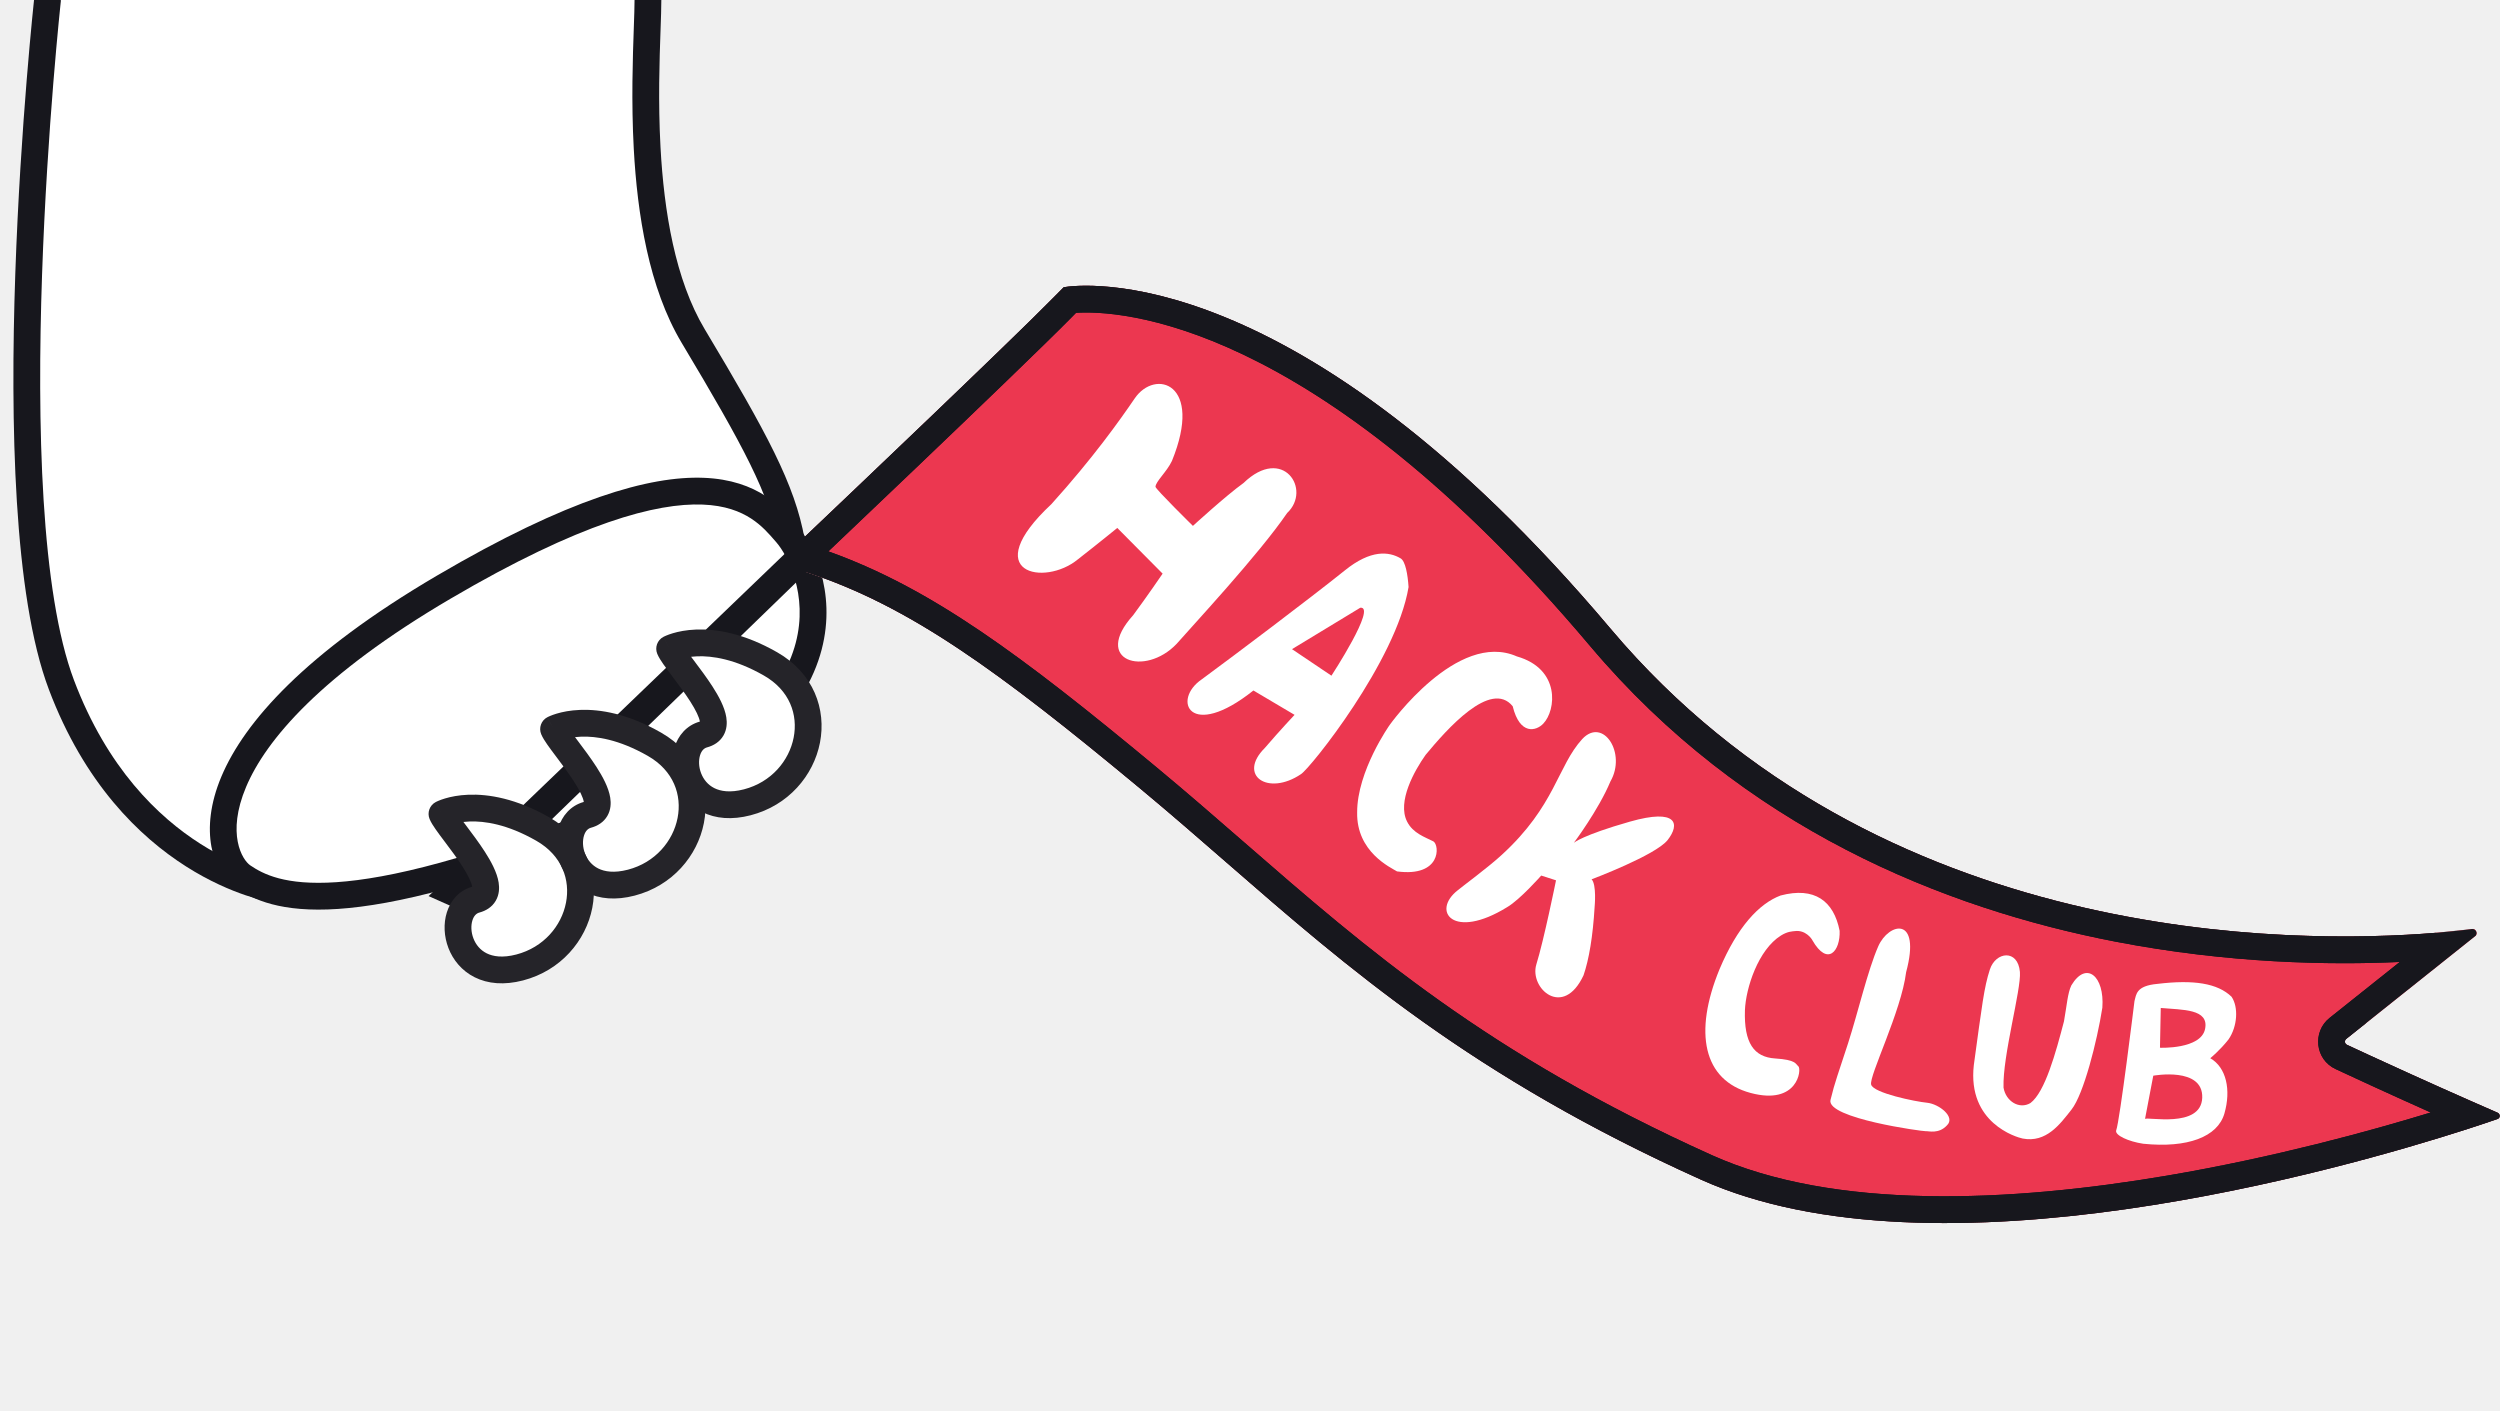
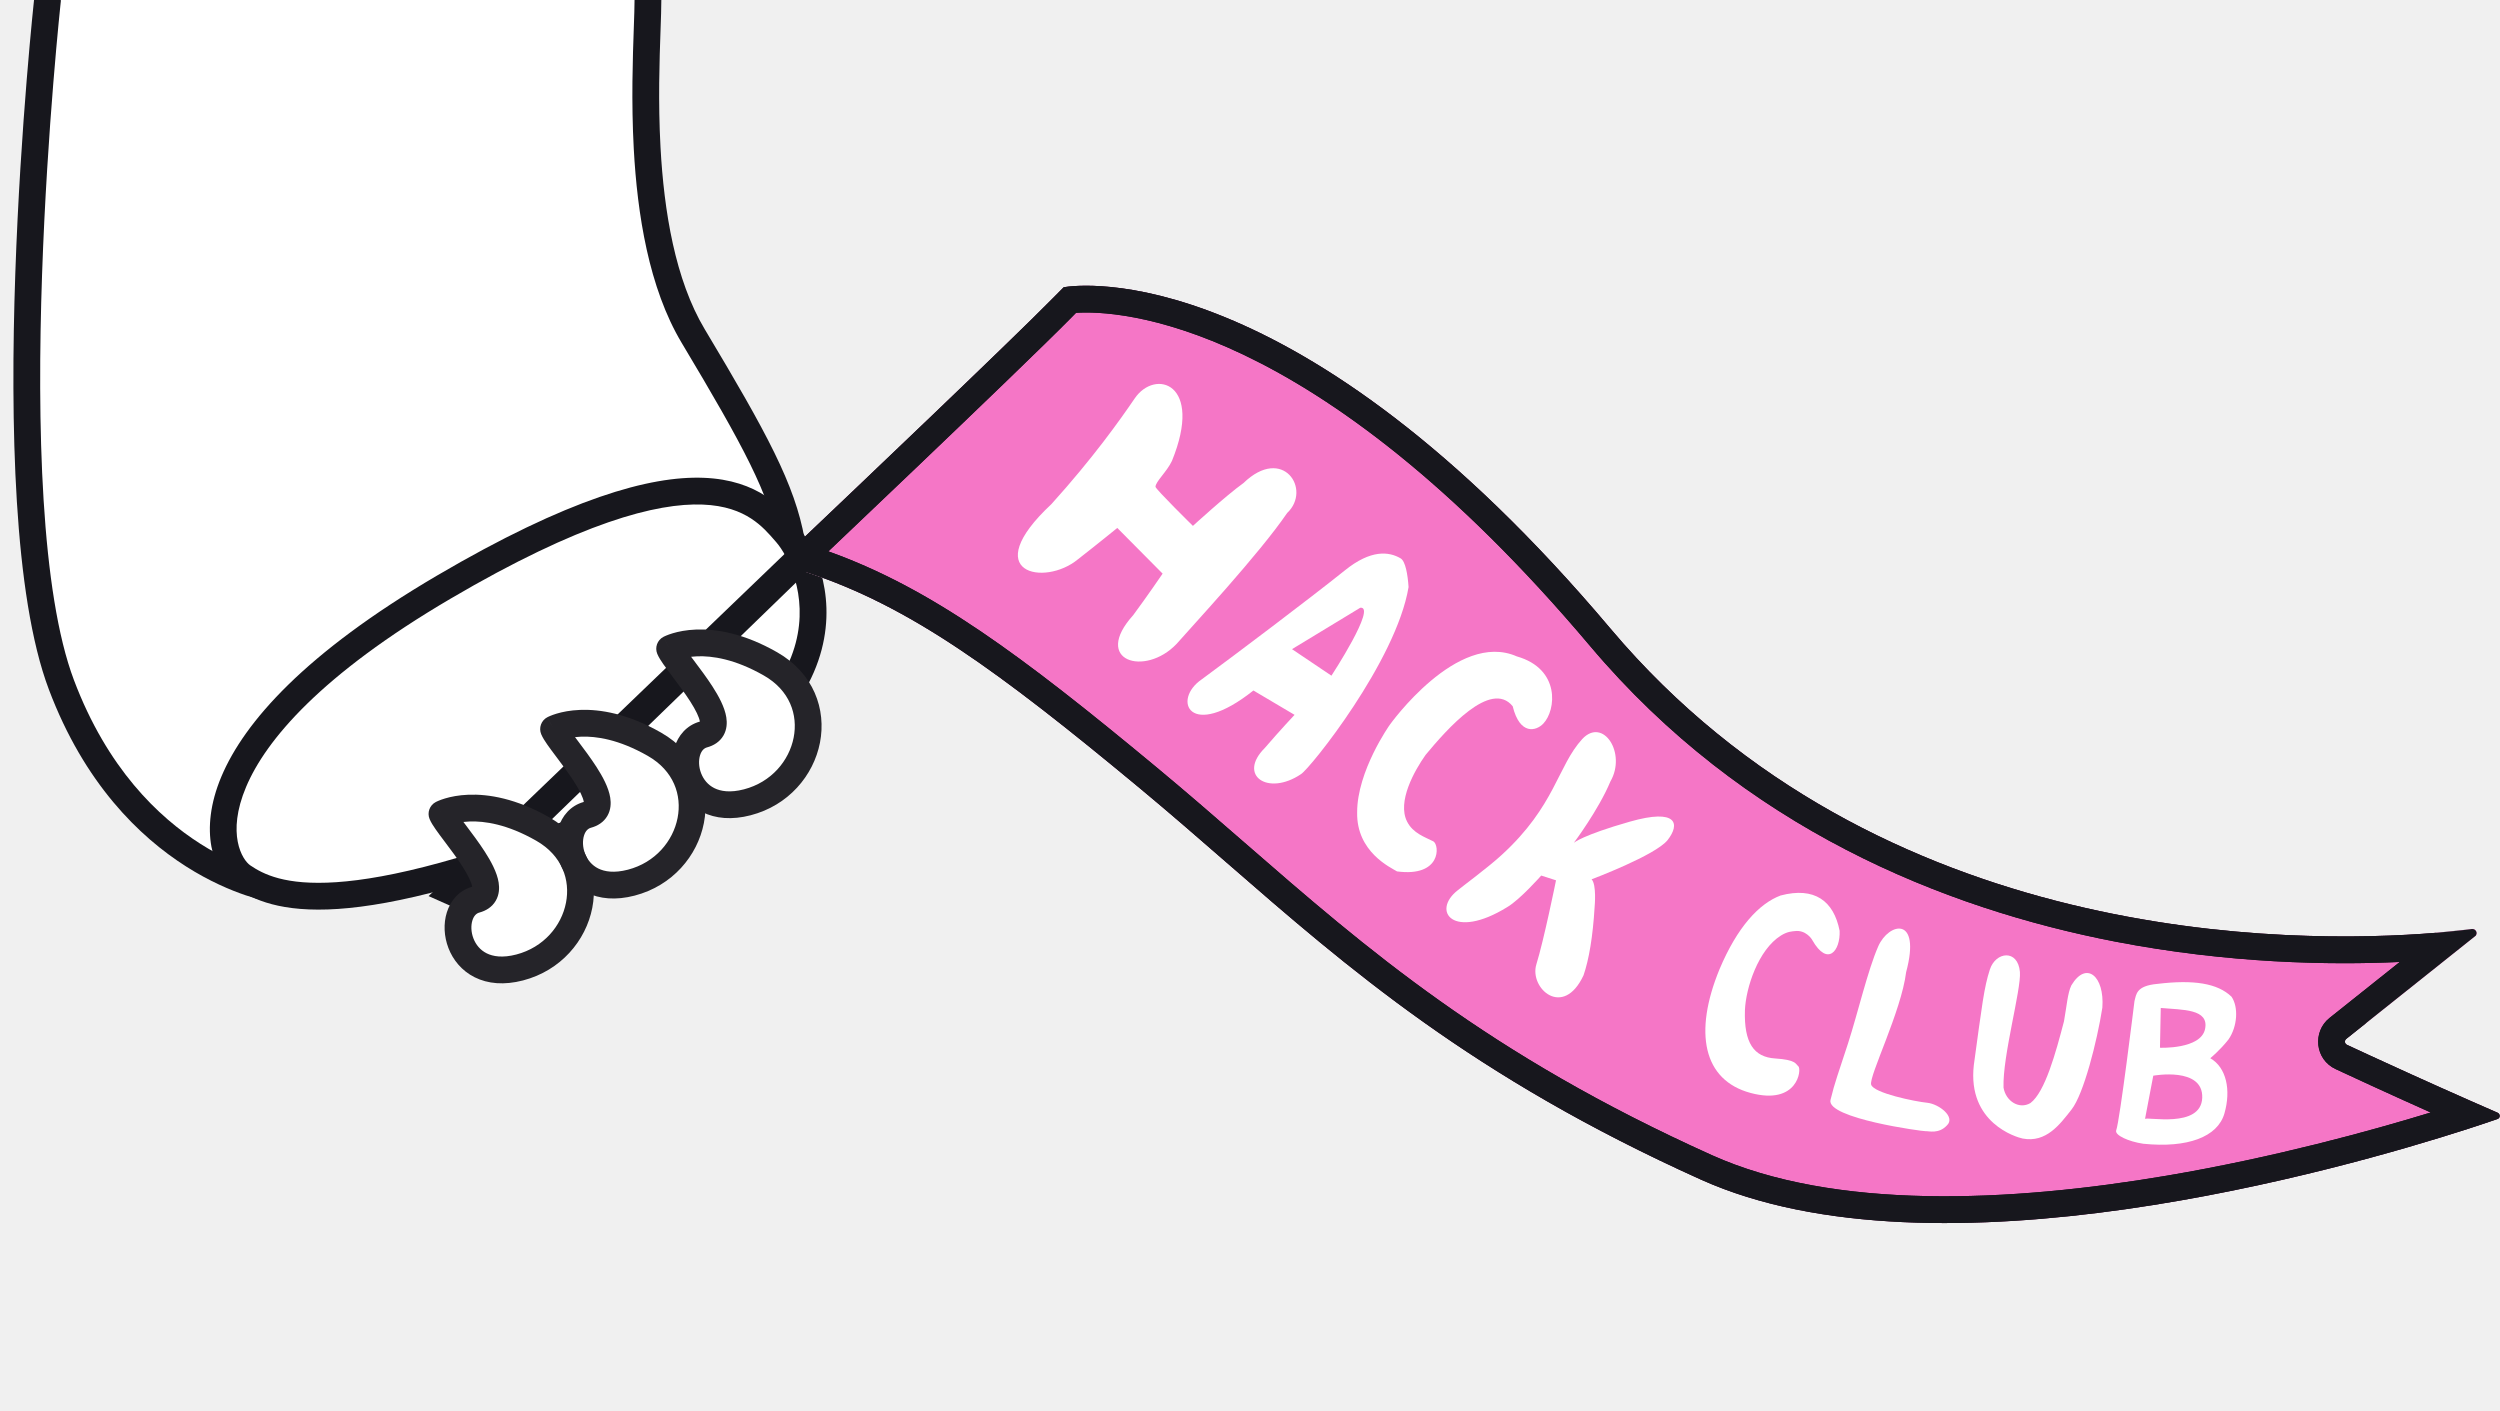
<svg xmlns="http://www.w3.org/2000/svg" width="280" height="158" viewBox="0 0 280 158" fill="none">
  <g clip-path="url(#clip0_31_2)">
    <path fill-rule="evenodd" clip-rule="evenodd" d="M5.456 0C5.456 0 5.152 2.704 4.758 7.143C3.355 22.954 0.807 60.77 6.784 76.699C14.437 97.099 26.663 97.999 26.663 97.999C26.663 97.999 87.297 56.999 86.999 58.299C86.701 59.599 86.005 53.299 79.047 41.6C72.089 29.9 72.031 5.7 72.031 0" fill="white" />
    <path fill-rule="evenodd" clip-rule="evenodd" d="M5.483 -1.491C6.306 -1.401 6.901 -0.661 6.811 0.163L5.32 -0L3.829 -0.163C3.919 -0.986 4.659 -1.581 5.483 -1.491ZM30.391 97.98C30.356 97.972 30.319 97.963 30.281 97.954C29.869 97.857 29.257 97.694 28.492 97.435C26.962 96.918 24.825 96.022 22.453 94.513C17.724 91.507 12.008 86.04 8.282 76.169C6.44 71.288 5.389 64.131 4.884 56.016C4.381 47.935 4.426 39.038 4.711 30.751C4.997 22.469 5.522 14.818 5.976 9.237C6.203 6.447 6.412 4.176 6.564 2.603C6.64 1.817 6.702 1.206 6.745 0.791C6.766 0.584 6.783 0.426 6.794 0.32L6.807 0.201L6.811 0.163C6.811 0.162 6.811 0.163 5.32 -0C3.829 -0.163 3.829 -0.163 3.829 -0.163L3.824 -0.12L3.811 0.004C3.8 0.112 3.783 0.273 3.761 0.483C3.718 0.903 3.655 1.521 3.578 2.314C3.425 3.9 3.214 6.187 2.986 8.994C2.529 14.606 2 22.306 1.713 30.648C1.426 38.986 1.379 47.989 1.89 56.202C2.399 64.38 3.468 71.91 5.476 77.229C9.45 87.758 15.615 93.721 20.843 97.045C23.449 98.702 25.809 99.696 27.532 100.278C28.393 100.569 29.096 100.757 29.592 100.874C29.84 100.933 30.037 100.973 30.176 101C30.246 101.013 30.301 101.023 30.341 101.03L30.389 101.038L30.405 101.041L30.413 101.042C30.414 101.042 30.415 101.042 30.642 99.56L30.415 101.042C30.745 101.093 31.084 101.032 31.376 100.868L30.642 99.56C31.376 100.868 31.375 100.868 31.376 100.868L31.379 100.866L31.547 100.772C31.659 100.709 31.825 100.615 32.042 100.493C32.475 100.248 33.111 99.888 33.918 99.429C35.533 98.511 37.839 97.192 40.602 95.592C46.128 92.393 53.488 88.064 60.819 83.552C68.142 79.044 75.465 74.335 80.901 70.379C83.613 68.405 85.9 66.587 87.49 65.053C88.281 64.291 88.948 63.552 89.41 62.862C89.821 62.246 90.294 61.345 90.119 60.37C89.021 54.242 85.89 48.506 78.925 36.866C75.621 31.343 74.366 23.666 73.977 16.487C73.699 11.368 73.863 6.726 73.981 3.382C74.029 2.021 74.069 0.875 74.069 -0C74.069 -0.829 73.398 -1.5 72.569 -1.5C71.741 -1.5 71.069 -0.829 71.069 -0C71.069 0.736 71.033 1.779 70.988 3.056C70.87 6.413 70.696 11.386 70.981 16.649C71.376 23.939 72.656 32.23 76.351 38.407C83.336 50.082 86.143 55.339 87.144 60.781C87.123 60.838 87.066 60.97 86.915 61.195C86.626 61.628 86.132 62.196 85.407 62.894C83.968 64.283 81.813 66.005 79.136 67.953C73.795 71.84 66.552 76.499 59.246 80.997C51.946 85.49 44.611 89.804 39.099 92.996C36.343 94.592 34.045 95.906 32.435 96.821C31.63 97.279 30.998 97.637 30.567 97.88C30.504 97.916 30.445 97.949 30.391 97.98Z" fill="#17171D" />
    <path fill-rule="evenodd" clip-rule="evenodd" d="M88.092 59.766C85.084 56.292 78.992 48.566 49.692 65.766C20.393 82.966 23.793 95.865 27.193 98.165C30.593 100.466 38.292 103.766 68.292 91.565C98.292 79.366 91.1 63.24 88.092 59.766Z" fill="white" />
    <path fill-rule="evenodd" clip-rule="evenodd" d="M89.094 58.632C89.139 58.684 89.183 58.735 89.226 58.784C90.975 60.804 93.751 66.199 92.02 72.775C90.275 79.41 84.076 86.766 68.857 92.955C53.796 99.08 44.2 101.372 37.869 101.8C31.445 102.234 28.337 100.751 26.352 99.408C23.854 97.717 22.242 93.033 24.798 86.97C27.367 80.877 34.161 73.144 48.933 64.472C63.65 55.833 72.807 53.281 78.809 53.514C81.853 53.632 84.076 54.466 85.761 55.561C87.321 56.576 88.365 57.786 89.094 58.632ZM78.693 56.512C73.573 56.313 65.034 58.499 50.452 67.059C35.924 75.588 29.768 82.904 27.562 88.136C25.344 93.398 27.132 96.313 28.033 96.923L28.033 96.923C29.448 97.88 31.89 99.197 37.666 98.806C43.535 98.41 52.788 96.251 67.727 90.176L68.292 91.565L67.727 90.176C82.508 84.165 87.713 77.358 89.119 72.012C90.541 66.606 88.217 62.202 86.958 60.748C86.925 60.709 86.892 60.671 86.858 60.633C86.117 59.776 85.319 58.853 84.125 58.076C82.906 57.284 81.211 56.609 78.693 56.512Z" fill="#17171D" />
    <path fill-rule="evenodd" clip-rule="evenodd" d="M119.139 32.17C120.843 31.872 145.187 28.674 180.393 70.43C213.648 109.872 267.136 105.335 276.965 104.039C277.291 103.995 277.536 104.594 277.279 104.798L262.781 116.355C262.553 116.537 262.593 116.895 262.858 117.018C264.854 117.951 271.823 121.187 279.713 124.616C280.04 124.757 280.058 125.211 279.721 125.328C272.214 127.926 219.682 145.256 190.49 132.109C159.001 117.925 145.261 102.889 127.63 88.257C110.268 73.849 100.039 66.551 87 63.101C87 63.101 111.99 39.418 117.843 33.475C118.661 32.645 119.131 32.171 119.139 32.17Z" fill="white" />
-     <path fill-rule="evenodd" clip-rule="evenodd" d="M119.139 32.17C120.843 31.872 145.187 28.674 180.393 70.43C213.648 109.872 267.136 105.335 276.965 104.039C277.291 103.995 277.536 104.594 277.279 104.798L262.781 116.355C262.553 116.537 262.593 116.895 262.858 117.018C264.854 117.951 271.823 121.187 279.713 124.616C280.04 124.757 280.058 125.211 279.721 125.328C272.214 127.926 219.682 145.256 190.49 132.109C159.001 117.925 145.261 102.889 127.63 88.257C110.268 73.849 100.039 66.551 87 63.101C87 63.101 111.99 39.418 117.843 33.475C118.661 32.645 119.131 32.171 119.139 32.17Z" fill="#EC3750" />
+     <path fill-rule="evenodd" clip-rule="evenodd" d="M119.139 32.17C120.843 31.872 145.187 28.674 180.393 70.43C213.648 109.872 267.136 105.335 276.965 104.039C277.291 103.995 277.536 104.594 277.279 104.798L262.781 116.355C262.553 116.537 262.593 116.895 262.858 117.018C264.854 117.951 271.823 121.187 279.713 124.616C280.04 124.757 280.058 125.211 279.721 125.328C272.214 127.926 219.682 145.256 190.49 132.109C159.001 117.925 145.261 102.889 127.63 88.257C110.268 73.849 100.039 66.551 87 63.101C87 63.101 111.99 39.418 117.843 33.475C118.661 32.645 119.131 32.171 119.139 32.17Z" fill="#f576c6" />
    <path fill-rule="evenodd" clip-rule="evenodd" d="M277.279 104.798L264.905 114.662ZM272.879 104.469C273.42 104.424 273.926 104.378 274.395 104.332C275.305 104.242 276.078 104.153 276.701 104.073M272.879 104.469C256.85 105.802 210.39 106.008 180.393 70.43C145.187 28.674 120.843 31.872 119.139 32.17C119.131 32.171 118.661 32.645 117.843 33.475C113.134 38.257 96.038 54.52 89.535 60.696C87.955 62.196 87 63.101 87 63.101C88.127 63.399 89.232 63.726 90.323 64.083C101.86 67.865 111.768 75.094 127.63 88.257C130.956 91.018 134.144 93.793 137.339 96.574C151.077 108.532 164.942 120.601 190.49 132.109C216.89 143.999 262.378 130.963 276.391 126.439C276.69 126.342 276.974 126.249 277.244 126.161C278.1 125.881 278.806 125.642 279.348 125.457L279.351 125.456C279.484 125.41 279.608 125.367 279.721 125.328C280.058 125.211 280.04 124.757 279.713 124.616C279.619 124.576 279.526 124.535 279.432 124.494L279.431 124.494C278.735 124.191 278.046 123.889 277.368 123.591C277.094 123.471 276.821 123.351 276.55 123.231C271.968 121.209 267.926 119.364 265.325 118.164C265.283 118.144 265.241 118.124 265.199 118.105C264.564 117.812 264.019 117.559 263.578 117.354L263.577 117.353C263.293 117.221 263.052 117.109 262.858 117.018C262.593 116.895 262.553 116.537 262.781 116.355L264.905 114.662M261.589 119.737C259.27 118.656 258.974 115.556 260.909 114.011L260.911 114.009L268.777 107.739C261.051 108.098 249.635 107.925 236.893 105.457C217.699 101.738 195.302 92.767 178.099 72.364C147.028 35.512 125.06 34.742 120.518 35.035C120.362 35.194 120.182 35.376 119.98 35.581C117.013 38.593 109.262 46.038 102.298 52.686C98.806 56.02 95.498 59.168 93.063 61.482C92.966 61.574 92.871 61.664 92.777 61.753C104.279 65.862 114.359 73.346 129.546 85.949C132.938 88.763 136.166 91.573 139.385 94.374C153.089 106.299 166.607 118.061 191.722 129.374C205.438 135.551 225.082 134.668 242.734 131.666C254.734 129.625 265.484 126.666 272.239 124.599C267.105 122.303 263.043 120.416 261.589 119.737Z" fill="#17171D" />
    <path fill-rule="evenodd" clip-rule="evenodd" d="M264.905 114.662L277.279 104.798C277.279 104.798 277.5 104.5 277.279 104.23C277.058 103.96 276.701 104.073 276.701 104.073C276.078 104.153 275.305 104.242 274.395 104.332C273.926 104.378 273.42 104.424 272.879 104.469C256.85 105.802 210.39 106.008 180.393 70.43C145.187 28.674 120.843 31.872 119.139 32.17C119.131 32.171 118.661 32.645 117.843 33.475C113.134 38.257 96.038 54.52 89.535 60.696C87.955 62.196 87 63.101 87 63.101C88.127 63.399 89.232 63.726 90.323 64.083C101.86 67.865 111.768 75.094 127.63 88.257C130.956 91.018 134.144 93.793 137.339 96.574C151.077 108.532 164.942 120.601 190.49 132.109C216.89 143.999 262.378 130.963 276.391 126.439C276.69 126.342 276.974 126.249 277.244 126.161C278.1 125.881 278.806 125.642 279.348 125.457L279.351 125.456C279.484 125.41 279.608 125.367 279.721 125.328C280.058 125.211 280.04 124.757 279.713 124.616L279.432 124.494L279.431 124.494C278.735 124.191 278.046 123.889 277.368 123.591C277.094 123.471 276.821 123.351 276.55 123.231C271.968 121.209 267.926 119.364 265.325 118.164L265.199 118.105C264.564 117.812 264.019 117.559 263.578 117.354L263.577 117.353C263.293 117.221 263.052 117.109 262.858 117.018C262.593 116.895 262.553 116.537 262.781 116.355L264.905 114.662ZM261.589 119.737C259.27 118.656 258.974 115.556 260.909 114.011L260.911 114.009L268.777 107.739C261.051 108.098 249.635 107.925 236.893 105.457C217.699 101.738 195.302 92.767 178.099 72.364C147.028 35.512 125.06 34.742 120.518 35.035C120.362 35.194 120.182 35.376 119.98 35.581C117.013 38.593 109.262 46.038 102.298 52.686C98.806 56.02 95.498 59.168 93.063 61.482L92.777 61.753C104.279 65.862 114.359 73.346 129.546 85.949C132.938 88.763 136.166 91.573 139.385 94.374C153.089 106.299 166.607 118.061 191.722 129.374C205.438 135.551 225.082 134.668 242.734 131.666C254.734 129.625 265.484 126.666 272.239 124.599C267.105 122.303 263.043 120.416 261.589 119.737Z" fill="#17171D" />
    <path fill-rule="evenodd" clip-rule="evenodd" d="M127.091 44.618C125.396 47.105 122.388 51.333 117.758 56.462C109.446 64.224 116.978 65.74 120.723 62.647C122.871 60.974 125.136 59.13 125.136 59.13L130.213 64.247C130.213 64.247 128.46 66.819 126.914 68.903C122.285 74.033 128.229 75.845 131.78 72.114C133.498 70.147 141.006 62.086 144.161 57.455C146.951 54.839 143.688 49.834 139.269 54.101C137.297 55.516 133.607 58.899 133.607 58.899C133.607 58.899 129.383 54.745 129.414 54.515C129.448 53.91 130.669 52.859 131.256 51.627C134.826 42.878 129.37 41.275 127.091 44.618Z" fill="white" />
    <path fill-rule="evenodd" clip-rule="evenodd" d="M150.596 63.906C153.559 61.5 155.587 61.786 156.857 62.529C157.412 62.836 157.667 64.358 157.759 65.752C156.383 74.037 146.74 86.071 145.707 86.706C142.017 89.195 138.562 86.853 141.665 83.766C143.351 81.801 144.99 80.063 144.99 80.063L140.381 77.335C133.232 83.026 131.201 78.38 134.618 76.07C138.419 73.272 146.62 67.093 150.596 63.906ZM144.704 72.705L149.12 75.677C149.12 75.677 154.243 67.851 152.349 68.067L144.704 72.705Z" fill="white" />
    <path fill-rule="evenodd" clip-rule="evenodd" d="M172.852 81.043C174.288 79.543 174.789 74.916 169.887 73.518C163.204 70.565 155.642 81.198 155.642 81.198C155.642 81.198 151.989 86.352 152.001 90.992C151.916 95.421 155.762 97.168 156.468 97.599C161.432 98.254 161.247 94.666 160.541 94.236C159.612 93.758 158.25 93.333 157.591 92.013C156.464 89.791 158.409 86.317 159.67 84.544C162.046 81.68 166.963 76.079 169.421 79.098C170.229 82.389 172.069 81.874 172.852 81.043Z" fill="white" />
    <path fill-rule="evenodd" clip-rule="evenodd" d="M177.217 82.765C174.434 85.814 174.205 90.242 168.211 95.732C166.762 97.08 163.676 99.359 163.278 99.701C160.272 102.044 162.751 105.339 168.798 101.603C170.231 100.771 172.616 98.063 172.616 98.063L174.274 98.596C174.274 98.596 172.919 105.288 172.066 108.031C171.274 110.693 175.077 114.123 177.359 109.227C177.961 107.467 178.401 104.92 178.601 101.523C178.601 101.523 178.834 99.074 178.259 98.483C178.259 98.483 185.44 95.784 186.775 94.083C188.173 92.301 187.898 90.5 182.545 92.025C177.194 93.55 176.272 94.394 176.272 94.394C176.272 94.394 179.052 90.685 180.368 87.52C182.193 84.366 179.553 80.283 177.217 82.765Z" fill="white" />
    <path fill-rule="evenodd" clip-rule="evenodd" d="M199.427 100.295C197.02 101.195 194.578 103.82 192.584 108.558C189.666 115.657 190.754 120.981 196.061 122.409C201.37 123.837 201.813 119.742 201.411 119.42C201.089 119.16 201.185 118.699 198.814 118.548C196.44 118.397 195.314 116.818 195.432 113.137C195.534 110.657 196.914 106.37 199.467 104.778C200.227 104.308 200.742 104.318 201.033 104.282C202.196 104.136 202.888 105.097 202.986 105.308C204.707 108.308 206.13 106.485 206.038 104.252C205.382 100.894 203.222 99.295 199.427 100.295Z" fill="white" />
    <path fill-rule="evenodd" clip-rule="evenodd" d="M210.364 105.988C211.535 103.322 215.198 102.51 213.487 108.881C212.95 113.254 209.306 120.534 209.568 121.478C209.83 122.422 214.513 123.379 215.839 123.509C217.163 123.641 219.054 125.104 218.057 126.041C217.138 127.043 215.99 126.66 215.7 126.695C215.41 126.73 204.52 125.25 205.016 123.193C205.514 121.137 205.884 120.254 206.979 116.863C208.075 113.471 209.192 108.654 210.364 105.988Z" fill="white" />
    <path fill-rule="evenodd" clip-rule="evenodd" d="M222.865 108.585C223.52 106.571 226.006 106.28 226.231 108.86C226.386 110.852 224.279 118.249 224.395 121.81C224.646 123.343 226.162 124.283 227.41 123.541C229.046 122.307 230.242 117.922 231.166 114.387C231.482 112.638 231.571 111.231 231.99 110.363C233.666 107.56 235.722 109.33 235.464 112.86C234.866 116.654 233.369 122.544 232.013 124.267C230.721 125.908 229.188 128.024 226.536 127.516C225.852 127.373 220.336 125.786 221.067 119.296C221.991 112.559 222.209 110.598 222.865 108.585Z" fill="white" />
    <path fill-rule="evenodd" clip-rule="evenodd" d="M241.63 110.195C245.684 109.705 248.371 110.121 249.935 111.636C250.725 112.799 250.601 114.964 249.591 116.42C248.627 117.649 247.55 118.519 247.55 118.519C249.356 119.561 249.89 122.071 249.137 124.702C248.385 127.333 245.012 128.608 240.04 128.099C238.398 127.853 236.852 127.151 237.011 126.612C237.412 125.6 239.059 112.137 239.059 112.137C239.267 111.37 239.233 110.412 241.63 110.195ZM242.005 112.892L241.917 117.348C241.917 117.348 246.487 117.536 246.966 115.256C247.443 112.974 244.451 113.115 242.005 112.892ZM241.167 120.477C241.167 120.477 240.195 125.56 240.243 125.332C240.355 125.022 246.529 126.446 246.65 122.947C246.771 119.45 241.167 120.477 241.167 120.477Z" fill="white" />
    <path d="M90 60L48 100.362L51.379 101.867L92.5 62L90 60Z" fill="#17171D" />
    <path fill-rule="evenodd" clip-rule="evenodd" d="M75 72.658C75.7 74.358 82.5 81.258 78.8 82.258C75.1 83.258 76.4 91.757 83.7 89.858C91 87.958 93.3 78.358 86.3 74.358C79.3 70.358 75 72.658 75 72.658Z" fill="white" />
    <path fill-rule="evenodd" clip-rule="evenodd" d="M62 81.658C62.7 83.358 69.5 90.258 65.8 91.258C62.1 92.258 63.4 100.758 70.7 98.858C78 96.958 80.3 87.358 73.3 83.358C66.3 79.358 62 81.658 62 81.658Z" fill="white" />
    <path fill-rule="evenodd" clip-rule="evenodd" d="M49 90.658C49.7 92.358 56.5 99.258 52.8 100.258C49.1 101.258 50.4 109.758 57.7 107.858C65 105.958 67.3 96.358 60.3 92.358C53.3 88.358 49 90.658 49 90.658Z" fill="white" />
    <path fill-rule="evenodd" clip-rule="evenodd" d="M77.967 70.509C80.207 70.423 83.309 70.921 87.044 73.055C91.136 75.394 92.563 79.453 91.835 83.183C91.116 86.863 88.309 90.208 84.078 91.309C81.971 91.858 80.138 91.691 78.663 90.954C77.198 90.221 76.23 88.995 75.725 87.684C75.227 86.391 75.152 84.945 75.547 83.686C75.945 82.414 76.871 81.235 78.385 80.816C78.385 80.814 78.384 80.811 78.384 80.808C78.309 80.332 77.944 79.553 77.288 78.531C76.697 77.611 75.984 76.664 75.327 75.79C75.288 75.739 75.249 75.687 75.211 75.636C74.874 75.189 74.549 74.754 74.284 74.374C74.04 74.022 73.769 73.609 73.613 73.229C73.32 72.517 73.613 71.698 74.293 71.335L75 72.658C74.293 71.335 74.293 71.335 74.294 71.334L74.296 71.333L74.301 71.331L74.31 71.326L74.335 71.313C74.353 71.304 74.376 71.293 74.403 71.28C74.457 71.254 74.529 71.221 74.618 71.184C74.796 71.109 75.041 71.016 75.352 70.924C75.974 70.738 76.855 70.552 77.967 70.509ZM77.403 73.559C77.469 73.647 77.537 73.739 77.608 73.833C77.651 73.89 77.695 73.948 77.739 74.007C78.383 74.862 79.158 75.892 79.812 76.909C80.481 77.95 81.166 79.19 81.347 80.342C81.442 80.946 81.425 81.69 81.025 82.38C80.609 83.098 79.925 83.507 79.191 83.706C78.87 83.793 78.578 84.046 78.409 84.583C78.235 85.139 78.248 85.887 78.525 86.606C78.795 87.308 79.29 87.913 80.005 88.271C80.712 88.624 81.779 88.808 83.322 88.406C83.322 88.406 83.322 88.406 83.322 88.406C86.391 87.607 88.383 85.203 88.89 82.608C89.387 80.062 88.463 77.322 85.556 75.66C85.556 75.66 85.556 75.66 85.556 75.66C82.291 73.794 79.743 73.443 78.083 73.507C77.838 73.516 77.611 73.535 77.403 73.559Z" fill="#252429" />
    <path fill-rule="evenodd" clip-rule="evenodd" d="M64.967 79.509C67.207 79.423 70.309 79.921 74.044 82.055C78.136 84.394 79.563 88.453 78.835 92.183C78.116 95.863 75.309 99.208 71.078 100.309C68.971 100.858 67.138 100.691 65.663 99.954C64.198 99.221 63.23 97.995 62.725 96.684C62.227 95.391 62.152 93.945 62.547 92.686C62.945 91.414 63.871 90.235 65.385 89.816C65.385 89.814 65.384 89.811 65.384 89.808C65.309 89.332 64.944 88.553 64.288 87.531C63.697 86.611 62.984 85.664 62.327 84.79C62.288 84.739 62.249 84.687 62.211 84.636C61.874 84.189 61.549 83.754 61.285 83.374C61.04 83.022 60.77 82.609 60.613 82.229C60.32 81.517 60.613 80.698 61.292 80.335L62 81.658C61.292 80.335 61.293 80.335 61.294 80.334L61.296 80.333L61.301 80.331L61.31 80.326L61.335 80.313C61.353 80.304 61.376 80.293 61.403 80.28C61.458 80.254 61.529 80.221 61.618 80.184C61.795 80.109 62.041 80.016 62.352 79.924C62.974 79.738 63.855 79.552 64.967 79.509ZM64.403 82.559C64.469 82.647 64.537 82.739 64.608 82.833C64.651 82.89 64.695 82.948 64.739 83.007C65.383 83.862 66.158 84.892 66.812 85.909C67.481 86.95 68.166 88.19 68.347 89.342C68.442 89.946 68.425 90.69 68.025 91.38C67.609 92.098 66.925 92.507 66.191 92.706C65.87 92.793 65.578 93.046 65.409 93.583C65.235 94.139 65.248 94.887 65.525 95.606C65.795 96.308 66.29 96.913 67.005 97.271C67.712 97.624 68.779 97.808 70.322 97.406C73.391 96.607 75.383 94.203 75.89 91.608C76.387 89.062 75.463 86.322 72.556 84.66C69.291 82.794 66.743 82.443 65.083 82.507C64.838 82.516 64.611 82.535 64.403 82.559Z" fill="#252429" />
    <path fill-rule="evenodd" clip-rule="evenodd" d="M52.468 89.009C54.707 88.923 57.809 89.421 61.544 91.556C65.636 93.894 67.063 97.953 66.335 101.683C65.616 105.363 62.809 108.708 58.578 109.809C56.471 110.358 54.638 110.192 53.164 109.454C51.698 108.721 50.73 107.495 50.225 106.184C49.727 104.891 49.652 103.446 50.047 102.186C50.445 100.914 51.371 99.735 52.885 99.316C52.885 99.314 52.885 99.311 52.884 99.308C52.809 98.832 52.445 98.053 51.788 97.031C51.197 96.111 50.485 95.164 49.827 94.291C49.788 94.239 49.749 94.187 49.711 94.136C49.374 93.689 49.049 93.254 48.785 92.874C48.54 92.523 48.27 92.109 48.113 91.729C47.82 91.017 48.114 90.199 48.793 89.835L49.5 91.158C48.793 89.835 48.794 89.835 48.795 89.834L48.797 89.833L48.801 89.831L48.81 89.826L48.835 89.814C48.853 89.804 48.876 89.793 48.903 89.78C48.958 89.754 49.029 89.721 49.118 89.684C49.296 89.609 49.541 89.517 49.852 89.424C50.474 89.238 51.355 89.052 52.468 89.009ZM51.903 92.059C51.969 92.148 52.038 92.239 52.108 92.333C52.151 92.39 52.195 92.448 52.239 92.507C52.883 93.362 53.658 94.392 54.312 95.41C54.981 96.45 55.666 97.69 55.848 98.842C55.943 99.446 55.926 100.19 55.526 100.88C55.109 101.599 54.425 102.008 53.691 102.206C53.37 102.293 53.078 102.546 52.91 103.083C52.736 103.639 52.748 104.387 53.025 105.106C53.295 105.808 53.79 106.413 54.505 106.771C55.212 107.124 56.279 107.308 57.822 106.906C60.891 106.107 62.884 103.703 63.39 101.108C63.887 98.563 62.964 95.822 60.056 94.16C56.791 92.295 54.243 91.943 52.583 92.007C52.339 92.016 52.112 92.035 51.903 92.059Z" fill="#252429" />
  </g>
  <defs>
    <clipPath id="clip0_31_2">
      <rect width="280" height="158" fill="white" />
    </clipPath>
  </defs>
</svg>
